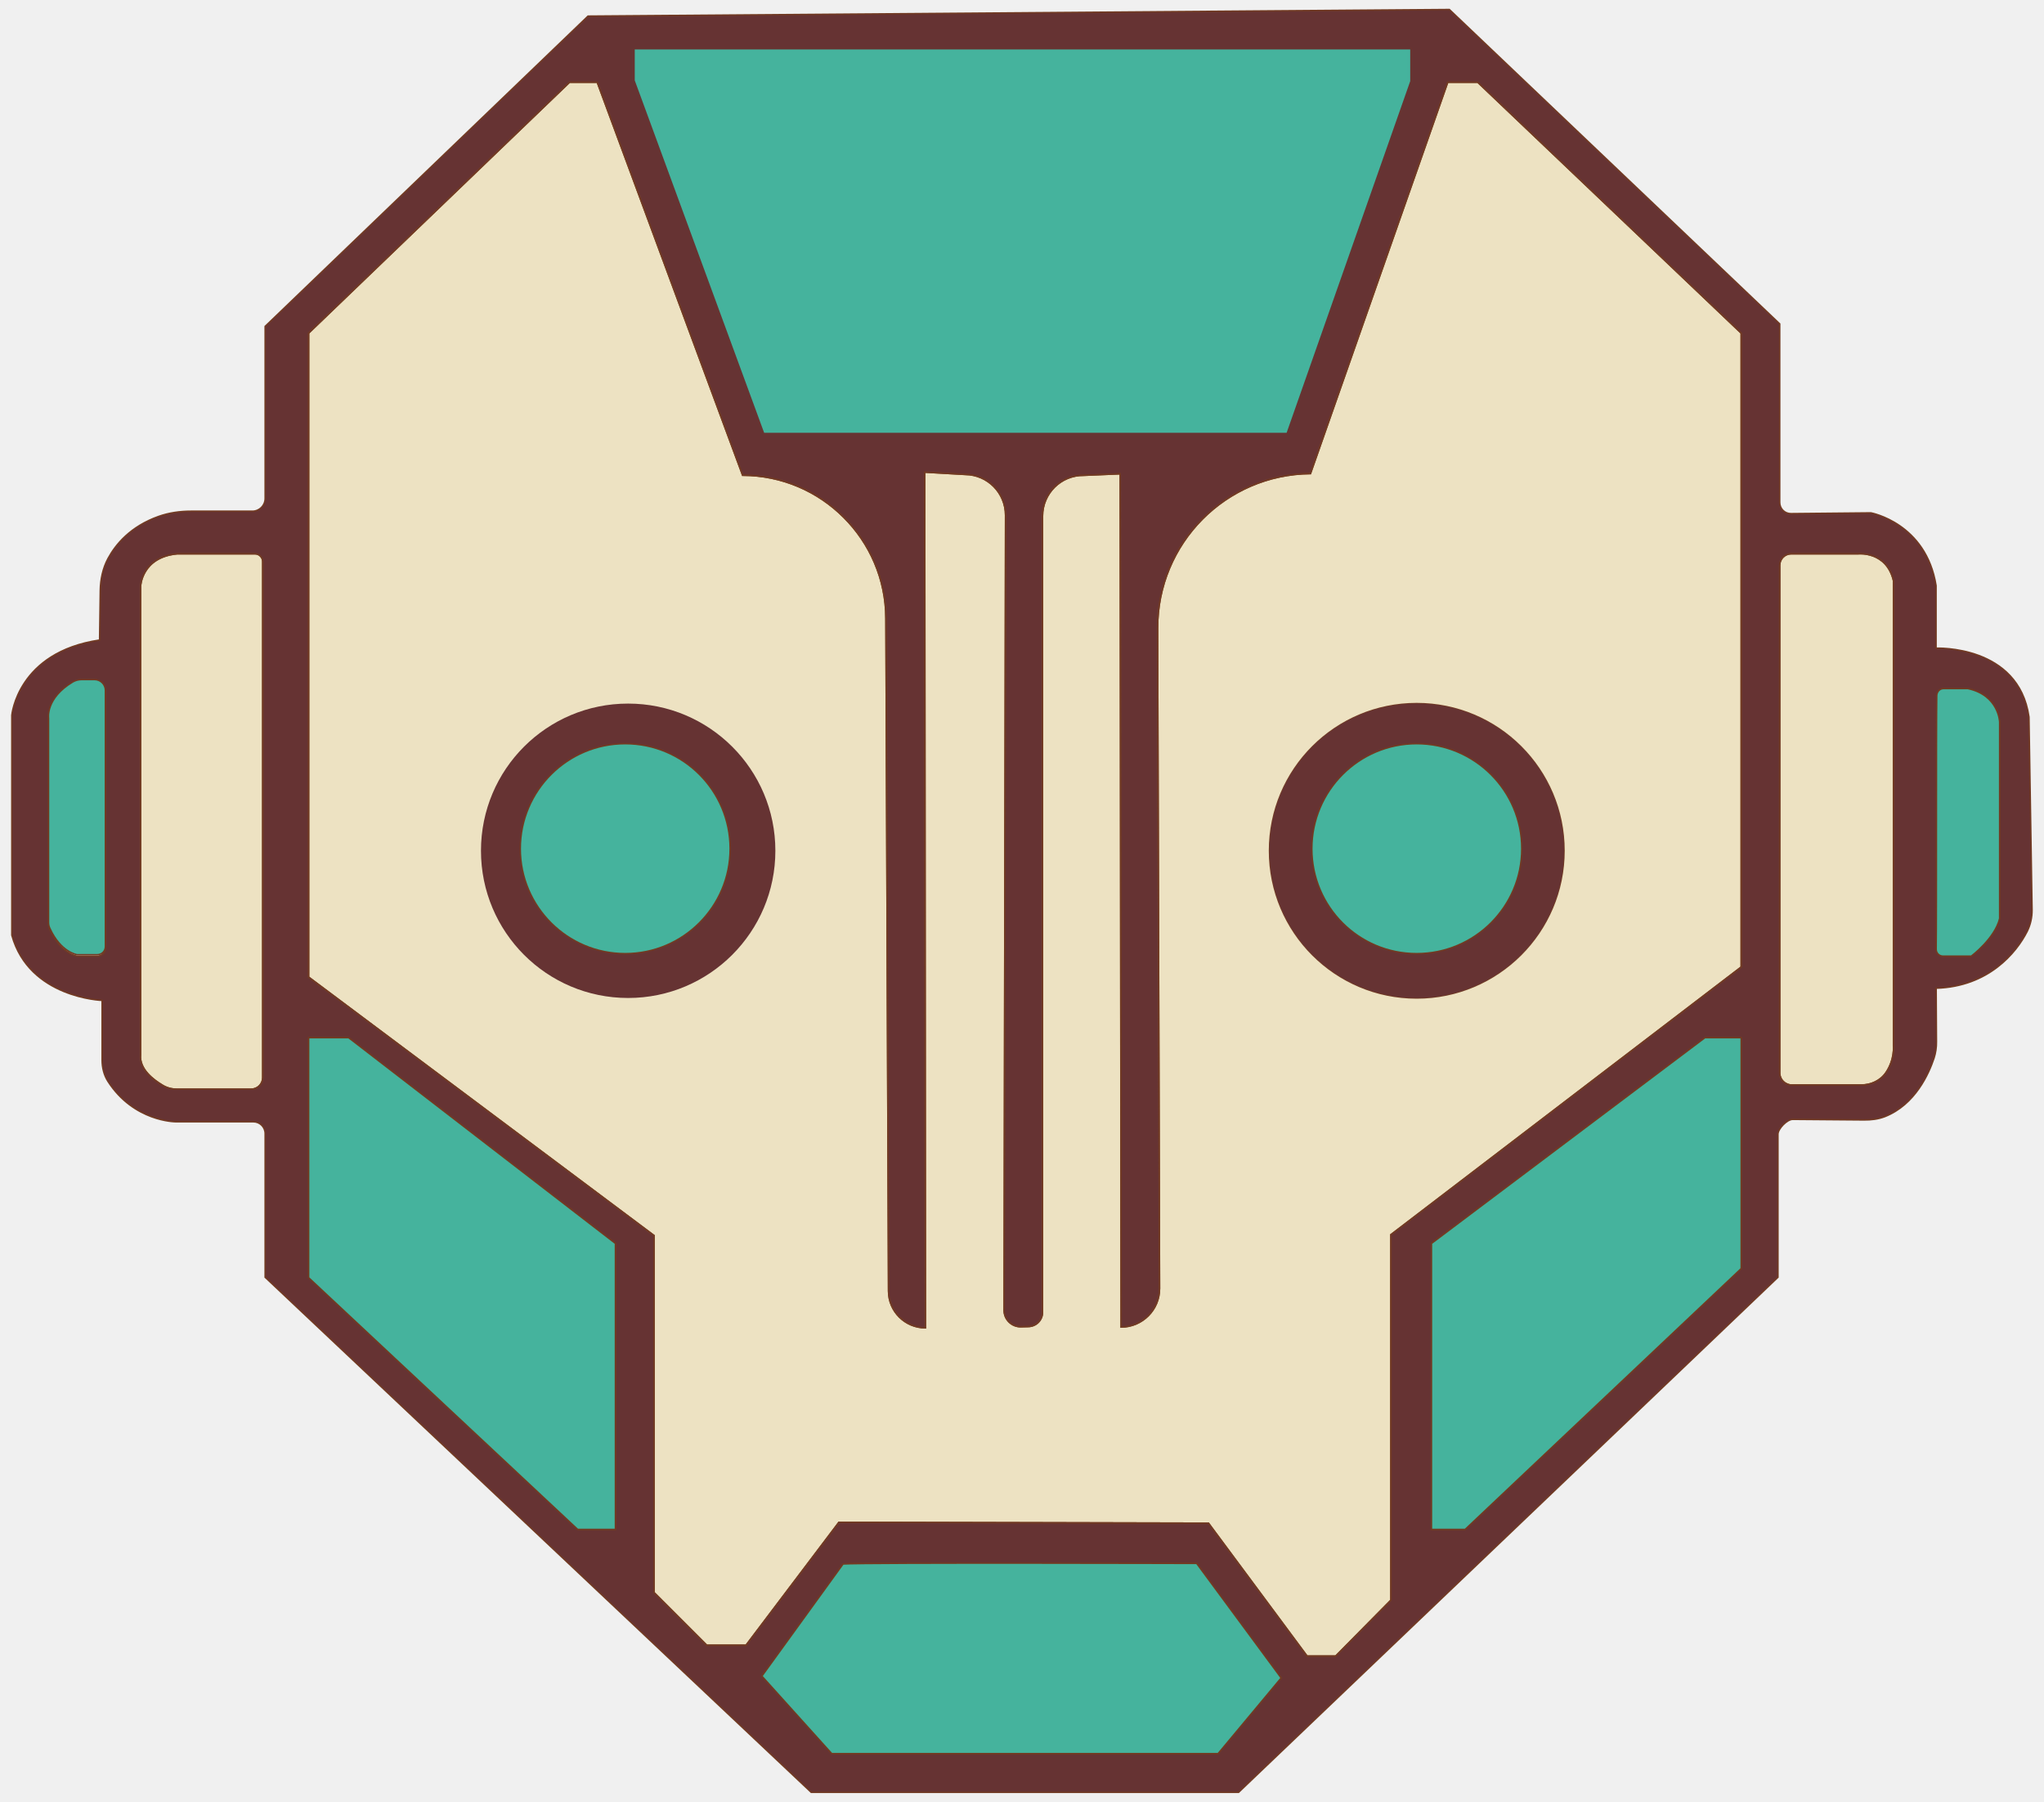
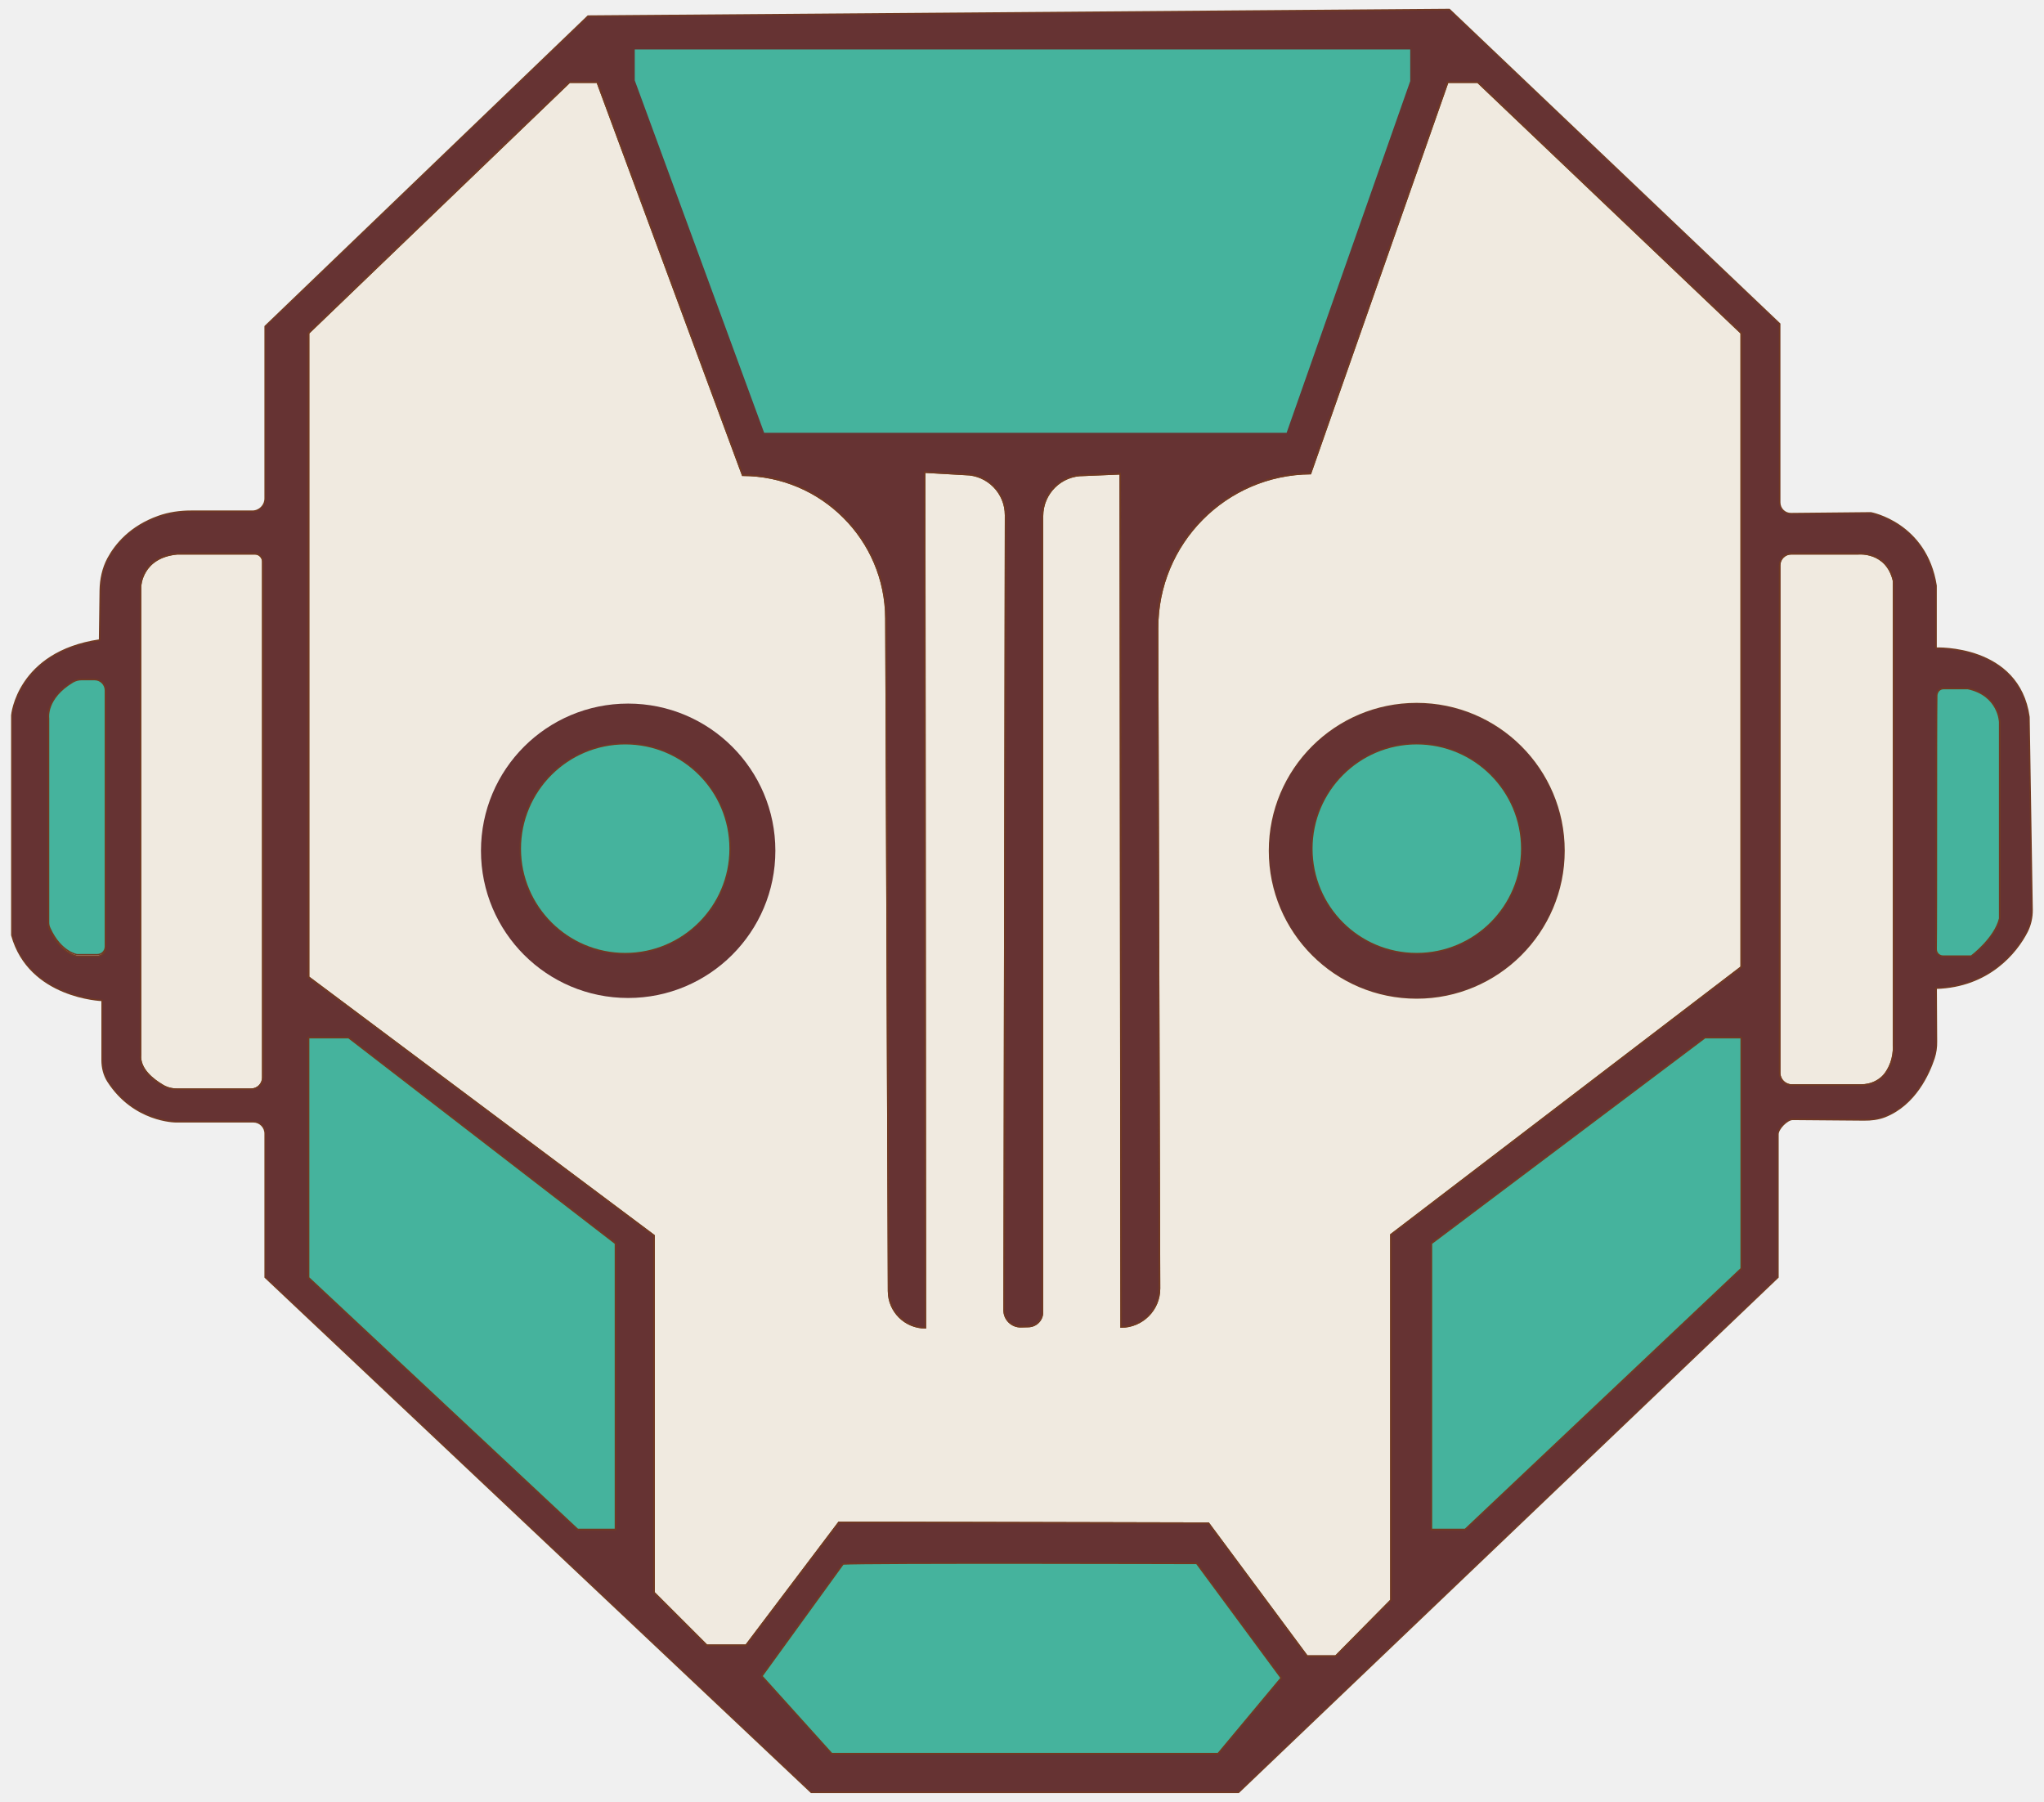
<svg xmlns="http://www.w3.org/2000/svg" width="1418" height="1250" viewBox="0 0 1418 1250" fill="none">
  <g clip-path="url(#clip0_91_3)">
-     <path d="M1407.58 497.379C1400.46 447.177 1343.13 449.664 1343.13 449.664V406.25C1336.21 362.769 1297.9 355.78 1297.9 355.78L1242.53 356.317C1238.16 356.384 1234.66 352.89 1234.66 348.521V224.664L1005.5 6.586L407.923 11.156L183.933 226.411V345.766C183.933 350.672 179.968 354.637 175.062 354.637H132.522C124.861 354.637 117.2 355.712 110.009 358.266C90.52 365.188 80.238 377.621 74.929 387.433C71.3 394.22 69.687 401.882 69.552 409.476L69.082 444.019C12.093 452.419 8.195 496.169 8.195 496.169V648.79C20.225 692.339 70.829 694.019 70.829 694.019V735.484C70.829 740.659 72.106 745.901 74.929 750.269C92.939 778.159 121.635 778.226 121.904 778.226H175.734C180.237 778.226 183.933 781.855 183.933 786.425V886.089L562.761 1243.41H859.264L1233.45 886.089V786.828C1233.45 783.065 1239.77 776.546 1243.67 776.546L1293.06 776.949C1298.04 777.016 1303.08 776.411 1307.71 774.597C1328.68 766.263 1338.16 744.825 1341.72 734.073C1342.93 730.376 1343.47 726.478 1343.4 722.581L1343.2 685.551C1379.49 684.476 1398.84 660.954 1406.3 646.237C1408.65 641.532 1409.8 636.357 1409.73 631.048L1407.58 497.379ZM73.114 657.661C73.114 660.753 70.628 663.306 67.469 663.306H53.423C53.423 663.306 42.133 661.626 34.606 645.027C33.934 643.75 33.666 642.271 33.666 640.86V499.126C33.666 499.126 31.582 485.417 50.534 474.059C52.415 472.984 54.566 472.446 56.649 472.446H65.587C69.754 472.446 73.114 475.806 73.114 479.973V657.661ZM182.253 747.648C182.253 751.949 178.691 755.578 174.256 755.578H122.576C119.149 755.578 115.721 754.704 112.697 752.823C106.38 749.059 96.568 741.667 97.509 731.788V406.855C97.509 406.855 98.114 386.559 122.979 384.207H176.877C179.834 384.207 182.253 386.626 182.253 389.583V747.648ZM439.845 33.804H978.82V56.384L892.933 300.739H529.764L439.845 55.847V33.804ZM426.942 1061.02H400.8L214.108 886.358V719.892H241.863L426.942 862.634V1061.02ZM845.017 1216.53H577.008L528.554 1162.77L584.871 1085.01C599.925 1083.94 830.165 1084.61 830.165 1084.61L888.766 1164.05L845.017 1216.53ZM1207.92 880.04L1016.39 1061.02H993.067V862.634L1182.78 719.892H1207.92V880.04ZM1207.92 670.833L964.908 856.519V1110.08L926.602 1148.86H906.777L838.364 1056.65L581.981 1056.05L517.533 1141.33H490.315L453.756 1104.77V857.124L214.108 677.823V454.469V231.116L395.155 57.056H414.308L515.181 329.704C542.6 329.771 567.331 340.86 585.341 358.871C603.352 376.814 614.508 401.613 614.575 428.965L616.39 895.565C616.39 909.745 627.881 921.169 641.994 921.169L641.524 327.554L669.682 329.167C685.139 329.301 697.639 341.935 697.572 357.46L696.564 908.938C696.564 915.39 701.873 920.565 708.257 920.43L713.499 920.296C718.943 920.161 723.244 915.726 723.244 910.35V357.997C723.244 342.271 736.079 329.57 751.738 329.771L777.141 328.696L777.746 920.632C785.138 920.632 791.791 917.608 796.63 912.769C801.469 907.93 804.426 901.277 804.426 893.884L803.082 435.887C802.88 377.016 850.259 329.032 909.129 328.562L1004.36 57.056H1025.12L1207.92 231.116V670.833ZM1308.45 743.952C1304.62 749.664 1298.04 752.688 1291.25 752.688H1243C1238.43 752.688 1234.66 748.925 1234.66 744.355V392.137C1234.66 387.769 1238.23 384.207 1242.59 384.207H1289.17C1289.17 384.207 1308.66 382.191 1313.56 402.755V725.403C1313.56 725.403 1314.57 734.879 1308.45 743.952ZM1387.22 637.231C1383.79 651.142 1367.53 663.306 1367.53 663.306H1348.04C1345.28 663.306 1343.2 661.156 1343.2 658.535C1343.53 632.527 1343.2 508.804 1343.6 482.527C1343.74 479.771 1345.69 477.688 1348.37 477.688H1365.17C1386.68 482.325 1387.22 500.874 1387.22 500.874V637.231Z" fill="#663333" />
-     <path d="M182.253 747.648C182.253 751.949 178.691 755.578 174.256 755.578H122.576C119.149 755.578 115.721 754.704 112.697 752.823C106.38 749.059 96.568 741.667 97.509 731.788V406.855C97.509 406.855 98.114 386.559 122.979 384.207H176.877C179.834 384.207 182.253 386.626 182.253 389.583V747.648Z" fill="#EDE2C2" />
-     <path d="M1308.45 743.952C1304.62 749.664 1298.04 752.688 1291.25 752.688H1243C1238.43 752.688 1234.66 748.925 1234.66 744.355V392.137C1234.66 387.769 1238.23 384.207 1242.59 384.207H1289.17C1289.17 384.207 1308.66 382.191 1313.56 402.755V725.403C1313.56 725.403 1314.57 734.879 1308.45 743.952Z" fill="#EDE2C2" />
-     <path d="M1207.92 670.833L964.908 856.519V1110.08L926.602 1148.86H906.777L838.364 1056.65L581.981 1056.05L517.533 1141.33H490.315L453.756 1104.77V857.124L214.108 677.823V454.469V231.116L395.155 57.056H414.308L515.181 329.704C542.6 329.771 567.331 340.86 585.341 358.871C603.352 376.814 614.508 401.613 614.575 428.965L616.39 895.565C616.39 909.745 627.881 921.169 641.994 921.169L641.524 327.554L669.682 329.167C685.139 329.301 697.639 341.935 697.572 357.46L696.564 908.938C696.564 915.39 701.873 920.565 708.257 920.43L713.499 920.296C718.943 920.161 723.244 915.726 723.244 910.35V357.997C723.244 342.271 736.079 329.57 751.738 329.771L777.141 328.696L777.746 920.632C785.138 920.632 791.791 917.608 796.63 912.769C801.469 907.93 804.426 901.277 804.426 893.884L803.082 435.887C802.88 377.016 850.259 329.032 909.129 328.562L1004.36 57.056H1025.12L1207.92 231.116V670.833Z" fill="#EDE2C2" />
-     <path d="M1407.58 497.379C1400.46 447.177 1343.13 449.664 1343.13 449.664V406.25C1336.21 362.769 1297.9 355.78 1297.9 355.78L1242.53 356.317C1238.16 356.384 1234.66 352.89 1234.66 348.521V224.664L1005.5 6.586L407.923 11.156L183.933 226.411V345.766C183.933 350.672 179.968 354.637 175.062 354.637H132.522C124.861 354.637 117.2 355.712 110.009 358.266C90.52 365.188 80.238 377.621 74.929 387.433C71.3 394.22 69.687 401.882 69.552 409.476L69.082 444.019C12.093 452.419 8.195 496.169 8.195 496.169V648.79C20.225 692.339 70.829 694.019 70.829 694.019V735.484C70.829 740.659 72.106 745.901 74.929 750.269C92.939 778.159 121.635 778.226 121.904 778.226H175.734C180.237 778.226 183.933 781.855 183.933 786.425V886.089L562.761 1243.41H859.264L1233.45 886.089V786.828C1233.45 783.065 1239.77 776.546 1243.67 776.546L1293.06 776.949C1298.04 777.016 1303.08 776.411 1307.71 774.597C1328.68 766.263 1338.16 744.825 1341.72 734.073C1342.93 730.376 1343.47 726.478 1343.4 722.581L1343.2 685.551C1379.49 684.476 1398.84 660.954 1406.3 646.237C1408.65 641.532 1409.8 636.357 1409.73 631.048L1407.58 497.379ZM73.114 657.661C73.114 660.753 70.628 663.306 67.469 663.306H53.423C53.423 663.306 42.133 661.626 34.606 645.027C33.934 643.75 33.666 642.271 33.666 640.86V499.126C33.666 499.126 31.582 485.417 50.534 474.059C52.415 472.984 54.566 472.446 56.649 472.446H65.587C69.754 472.446 73.114 475.806 73.114 479.973V657.661ZM182.253 747.648C182.253 751.949 178.691 755.578 174.256 755.578H122.576C119.149 755.578 115.721 754.704 112.697 752.823C106.38 749.059 96.568 741.667 97.509 731.788V406.855C97.509 406.855 98.114 386.559 122.979 384.207H176.877C179.834 384.207 182.253 386.626 182.253 389.583V747.648ZM439.845 33.804H978.82V56.384L892.933 300.739H529.764L439.845 55.847V33.804ZM426.942 1061.02H400.8L214.108 886.358V719.892H241.863L426.942 862.634V1061.02ZM845.017 1216.53H577.008L528.554 1162.77L584.871 1085.01C599.925 1083.94 830.165 1084.61 830.165 1084.61L888.766 1164.05L845.017 1216.53ZM1207.92 880.04L1016.39 1061.02H993.067V862.634L1182.78 719.892H1207.92V880.04ZM1207.92 670.833L964.908 856.519V1110.08L926.602 1148.86H906.777L838.364 1056.65L581.981 1056.05L517.533 1141.33H490.315L453.756 1104.77V857.124L214.108 677.823V454.469V231.116L395.155 57.056H414.308L515.181 329.704C542.6 329.771 567.331 340.86 585.341 358.871C603.352 376.814 614.508 401.613 614.575 428.965L616.39 895.565C616.39 909.745 627.881 921.169 641.994 921.169L641.524 327.554L669.682 329.167C685.139 329.301 697.639 341.935 697.572 357.46L696.564 908.938C696.564 915.39 701.873 920.565 708.257 920.43L713.499 920.296C718.943 920.161 723.244 915.726 723.244 910.35V357.997C723.244 342.271 736.079 329.57 751.738 329.771L777.141 328.696L777.746 920.632C785.138 920.632 791.791 917.608 796.63 912.769C801.469 907.93 804.426 901.277 804.426 893.884L803.082 435.887C802.88 377.016 850.259 329.032 909.129 328.562L1004.36 57.056H1025.12L1207.92 231.116V670.833ZM1308.45 743.952C1304.62 749.664 1298.04 752.688 1291.25 752.688H1243C1238.43 752.688 1234.66 748.925 1234.66 744.355V392.137C1234.66 387.769 1238.23 384.207 1242.59 384.207H1289.17C1289.17 384.207 1308.66 382.191 1313.56 402.755V725.403C1313.56 725.403 1314.57 734.879 1308.45 743.952ZM1387.22 637.231C1383.79 651.142 1367.53 663.306 1367.53 663.306H1348.04C1345.28 663.306 1343.2 661.156 1343.2 658.535C1343.53 632.527 1343.2 508.804 1343.6 482.527C1343.74 479.771 1345.69 477.688 1348.37 477.688H1365.17C1386.68 482.325 1387.22 500.874 1387.22 500.874V637.231Z" stroke="#713A23" />
-     <path d="M182.253 747.648C182.253 751.949 178.691 755.578 174.256 755.578H122.576C119.149 755.578 115.721 754.704 112.697 752.823C106.38 749.059 96.568 741.667 97.509 731.788V406.855C97.509 406.855 98.114 386.559 122.979 384.207H176.877C179.834 384.207 182.253 386.626 182.253 389.583V747.648Z" stroke="#713A23" />
+     <path d="M1407.58 497.379C1400.46 447.177 1343.13 449.664 1343.13 449.664V406.25C1336.21 362.769 1297.9 355.78 1297.9 355.78L1242.53 356.317C1238.16 356.384 1234.66 352.89 1234.66 348.521V224.664L1005.5 6.586L407.923 11.156L183.933 226.411V345.766C183.933 350.672 179.968 354.637 175.062 354.637H132.522C124.861 354.637 117.2 355.712 110.009 358.266C90.52 365.188 80.238 377.621 74.929 387.433C71.3 394.22 69.687 401.882 69.552 409.476L69.082 444.019C12.093 452.419 8.195 496.169 8.195 496.169V648.79C20.225 692.339 70.829 694.019 70.829 694.019V735.484C70.829 740.659 72.106 745.901 74.929 750.269C92.939 778.159 121.635 778.226 121.904 778.226H175.734C180.237 778.226 183.933 781.855 183.933 786.425V886.089L562.761 1243.41H859.264L1233.45 886.089V786.828C1233.45 783.065 1239.77 776.546 1243.67 776.546L1293.06 776.949C1298.04 777.016 1303.08 776.411 1307.71 774.597C1328.68 766.263 1338.16 744.825 1341.72 734.073C1342.93 730.376 1343.47 726.478 1343.4 722.581L1343.2 685.551C1379.49 684.476 1398.84 660.954 1406.3 646.237C1408.65 641.532 1409.8 636.357 1409.73 631.048L1407.58 497.379ZM73.114 657.661C73.114 660.753 70.628 663.306 67.469 663.306H53.423C53.423 663.306 42.133 661.626 34.606 645.027C33.934 643.75 33.666 642.271 33.666 640.86V499.126C33.666 499.126 31.582 485.417 50.534 474.059C52.415 472.984 54.566 472.446 56.649 472.446H65.587C69.754 472.446 73.114 475.806 73.114 479.973V657.661ZM182.253 747.648C182.253 751.949 178.691 755.578 174.256 755.578H122.576C119.149 755.578 115.721 754.704 112.697 752.823C106.38 749.059 96.568 741.667 97.509 731.788V406.855C97.509 406.855 98.114 386.559 122.979 384.207H176.877C179.834 384.207 182.253 386.626 182.253 389.583V568.616V747.648ZM439.845 33.804H978.82V56.384L892.933 300.739H529.764L439.845 55.847V33.804ZM426.942 1061.02H400.8L214.108 886.358V719.892H241.863L426.942 862.634V1061.02ZM845.017 1216.53H577.008L528.554 1162.77L584.871 1085.01C599.925 1083.94 830.165 1084.61 830.165 1084.61L888.766 1164.05L845.017 1216.53ZM1207.92 880.04L1016.39 1061.02H993.067V862.634L1182.78 719.892H1207.92V880.04ZM1207.92 670.833L964.908 856.519V1110.08L926.602 1148.86H906.777L838.364 1056.65L581.981 1056.05L517.533 1141.33H490.315L453.756 1104.77V857.124L214.108 677.823V454.469V231.116L395.155 57.056H414.308L515.181 329.704C542.6 329.771 567.331 340.86 585.341 358.871C603.352 376.814 614.508 401.613 614.575 428.965L616.39 895.565C616.39 909.745 627.881 921.169 641.994 921.169L641.524 327.554L669.682 329.167C685.139 329.301 697.639 341.935 697.572 357.46L696.564 908.938C696.564 915.39 701.873 920.565 708.257 920.43L713.499 920.296C718.943 920.161 723.244 915.726 723.244 910.35V357.997C723.244 342.271 736.079 329.57 751.738 329.771L777.141 328.696L777.746 920.632C785.138 920.632 791.791 917.608 796.63 912.769C801.469 907.93 804.426 901.277 804.426 893.884L803.082 435.887C802.88 377.016 850.259 329.032 909.129 328.562L1004.36 57.056H1025.12L1207.92 231.116V670.833ZM1308.45 743.952C1304.62 749.664 1298.04 752.688 1291.25 752.688H1243C1238.43 752.688 1234.66 748.925 1234.66 744.355V392.137C1234.66 387.769 1238.23 384.207 1242.59 384.207H1289.17C1289.17 384.207 1308.66 382.191 1313.56 402.755V725.403C1313.56 725.403 1314.57 734.879 1308.45 743.952ZM1387.22 637.231C1383.79 651.142 1367.53 663.306 1367.53 663.306H1348.04C1345.28 663.306 1343.2 661.156 1343.2 658.535C1343.53 632.527 1343.2 508.804 1343.6 482.527C1343.74 479.771 1345.69 477.688 1348.37 477.688H1365.17C1386.68 482.325 1387.22 500.874 1387.22 500.874V637.231Z" fill="#663333" />
+     <path d="M182.253 747.648C182.253 751.949 178.691 755.578 174.256 755.578H122.576C119.149 755.578 115.721 754.704 112.697 752.823C106.38 749.059 96.568 741.667 97.509 731.788V406.855C97.509 406.855 98.114 386.559 122.979 384.207H176.877C179.834 384.207 182.253 386.626 182.253 389.583V568.616V747.648Z" fill="#F0EAE0" />
+     <path d="M1308.45 743.952C1304.62 749.664 1298.04 752.688 1291.25 752.688H1243C1238.43 752.688 1234.66 748.925 1234.66 744.355V392.137C1234.66 387.769 1238.23 384.207 1242.59 384.207H1289.17C1289.17 384.207 1308.66 382.191 1313.56 402.755V725.403C1313.56 725.403 1314.57 734.879 1308.45 743.952Z" fill="#F0EAE0" />
+     <path d="M1207.92 670.833L964.908 856.519V1110.08L926.602 1148.86H906.777L838.364 1056.65L581.981 1056.05L517.533 1141.33H490.315L453.756 1104.77V857.124L214.108 677.823V454.469V231.116L395.155 57.056H414.308L515.181 329.704C542.6 329.771 567.331 340.86 585.341 358.871C603.352 376.814 614.508 401.613 614.575 428.965L616.39 895.565C616.39 909.745 627.881 921.169 641.994 921.169L641.524 327.554L669.682 329.167C685.139 329.301 697.639 341.935 697.572 357.46L696.564 908.938C696.564 915.39 701.873 920.565 708.257 920.43L713.499 920.296C718.943 920.161 723.244 915.726 723.244 910.35V357.997C723.244 342.271 736.079 329.57 751.738 329.771L777.141 328.696L777.746 920.632C785.138 920.632 791.791 917.608 796.63 912.769C801.469 907.93 804.426 901.277 804.426 893.884L803.082 435.887C802.88 377.016 850.259 329.032 909.129 328.562L1004.36 57.056H1025.12L1207.92 231.116V670.833Z" fill="#F0EAE0" />
+     <path d="M1407.58 497.379C1400.46 447.177 1343.13 449.664 1343.13 449.664V406.25C1336.21 362.769 1297.9 355.78 1297.9 355.78L1242.53 356.317C1238.16 356.384 1234.66 352.89 1234.66 348.521V224.664L1005.5 6.586L407.923 11.156L183.933 226.411V345.766C183.933 350.672 179.968 354.637 175.062 354.637H132.522C124.861 354.637 117.2 355.712 110.009 358.266C90.52 365.188 80.238 377.621 74.929 387.433C71.3 394.22 69.687 401.882 69.552 409.476L69.082 444.019C12.093 452.419 8.195 496.169 8.195 496.169V648.79C20.225 692.339 70.829 694.019 70.829 694.019V735.484C70.829 740.659 72.106 745.901 74.929 750.269C92.939 778.159 121.635 778.226 121.904 778.226H175.734C180.237 778.226 183.933 781.855 183.933 786.425V886.089L562.761 1243.41H859.264L1233.45 886.089V786.828C1233.45 783.065 1239.77 776.546 1243.67 776.546L1293.06 776.949C1298.04 777.016 1303.08 776.411 1307.71 774.597C1328.68 766.263 1338.16 744.825 1341.72 734.073C1342.93 730.376 1343.47 726.478 1343.4 722.581L1343.2 685.551C1379.49 684.476 1398.84 660.954 1406.3 646.237C1408.65 641.532 1409.8 636.357 1409.73 631.048L1407.58 497.379ZM73.114 657.661C73.114 660.753 70.628 663.306 67.469 663.306H53.423C53.423 663.306 42.133 661.626 34.606 645.027C33.934 643.75 33.666 642.271 33.666 640.86V499.126C33.666 499.126 31.582 485.417 50.534 474.059C52.415 472.984 54.566 472.446 56.649 472.446H65.587C69.754 472.446 73.114 475.806 73.114 479.973V657.661ZM182.253 747.648C182.253 751.949 178.691 755.578 174.256 755.578H122.576C119.149 755.578 115.721 754.704 112.697 752.823C106.38 749.059 96.568 741.667 97.509 731.788V406.855C97.509 406.855 98.114 386.559 122.979 384.207H176.877C179.834 384.207 182.253 386.626 182.253 389.583V568.616V747.648ZM439.845 33.804H978.82V56.384L892.933 300.739H529.764L439.845 55.847V33.804ZM426.942 1061.02H400.8L214.108 886.358V719.892H241.863L426.942 862.634V1061.02ZM845.017 1216.53H577.008L528.554 1162.77L584.871 1085.01C599.925 1083.94 830.165 1084.61 830.165 1084.61L888.766 1164.05L845.017 1216.53ZM1207.92 880.04L1016.39 1061.02H993.067V862.634L1182.78 719.892H1207.92V880.04ZM1207.92 670.833L964.908 856.519V1110.08L926.602 1148.86H906.777L838.364 1056.65L581.981 1056.05L517.533 1141.33H490.315L453.756 1104.77V857.124L214.108 677.823V454.469V231.116L395.155 57.056H414.308L515.181 329.704C542.6 329.771 567.331 340.86 585.341 358.871C603.352 376.814 614.508 401.613 614.575 428.965L616.39 895.565C616.39 909.745 627.881 921.169 641.994 921.169L641.524 327.554L669.682 329.167C685.139 329.301 697.639 341.935 697.572 357.46L696.564 908.938C696.564 915.39 701.873 920.565 708.257 920.43L713.499 920.296C718.943 920.161 723.244 915.726 723.244 910.35V357.997C723.244 342.271 736.079 329.57 751.738 329.771L777.141 328.696L777.746 920.632C785.138 920.632 791.791 917.608 796.63 912.769C801.469 907.93 804.426 901.277 804.426 893.884L803.082 435.887C802.88 377.016 850.259 329.032 909.129 328.562L1004.36 57.056H1025.12L1207.92 231.116V670.833ZM1308.45 743.952C1304.62 749.664 1298.04 752.688 1291.25 752.688H1243C1238.43 752.688 1234.66 748.925 1234.66 744.355V392.137C1234.66 387.769 1238.23 384.207 1242.59 384.207H1289.17C1289.17 384.207 1308.66 382.191 1313.56 402.755V725.403C1313.56 725.403 1314.57 734.879 1308.45 743.952ZM1387.22 637.231C1383.79 651.142 1367.53 663.306 1367.53 663.306H1348.04C1345.28 663.306 1343.2 661.156 1343.2 658.535C1343.53 632.527 1343.2 508.804 1343.6 482.527C1343.74 479.771 1345.69 477.688 1348.37 477.688H1365.17C1386.68 482.325 1387.22 500.874 1387.22 500.874V637.231Z" stroke="#713A23" />
+     <path d="M182.253 747.648C182.253 751.949 178.691 755.578 174.256 755.578H122.576C119.149 755.578 115.721 754.704 112.697 752.823C106.38 749.059 96.568 741.667 97.509 731.788V406.855C97.509 406.855 98.114 386.559 122.979 384.207H176.877C179.834 384.207 182.253 386.626 182.253 389.583V568.616V747.648Z" stroke="#713A23" />
    <path d="M1308.45 743.952C1304.62 749.664 1298.04 752.688 1291.25 752.688H1243C1238.43 752.688 1234.66 748.925 1234.66 744.355V392.137C1234.66 387.769 1238.23 384.207 1242.59 384.207H1289.17C1289.17 384.207 1308.66 382.191 1313.56 402.755V725.403C1313.56 725.403 1314.57 734.879 1308.45 743.952Z" stroke="#713A23" />
    <path d="M1207.92 670.833L964.908 856.519V1110.08L926.602 1148.86H906.777L838.364 1056.65L581.981 1056.05L517.533 1141.33H490.315L453.756 1104.77V857.124L214.108 677.823V454.469V231.116L395.155 57.056H414.308L515.181 329.704C542.6 329.771 567.331 340.86 585.341 358.871C603.352 376.814 614.508 401.613 614.575 428.965L616.39 895.565C616.39 909.745 627.881 921.169 641.994 921.169L641.524 327.554L669.682 329.167C685.139 329.301 697.639 341.935 697.572 357.46L696.564 908.938C696.564 915.39 701.873 920.565 708.257 920.43L713.499 920.296C718.943 920.161 723.244 915.726 723.244 910.35V357.997C723.244 342.271 736.079 329.57 751.738 329.771L777.141 328.696L777.746 920.632C785.138 920.632 791.791 917.608 796.63 912.769C801.469 907.93 804.426 901.277 804.426 893.884L803.082 435.887C802.88 377.016 850.259 329.032 909.129 328.562L1004.36 57.056H1025.12L1207.92 231.116V670.833Z" stroke="#713A23" />
    <path d="M73.118 478.972V656.66C73.118 659.752 70.631 662.306 67.473 662.306H53.427C53.427 662.306 42.137 660.625 34.61 644.026C33.938 642.749 33.669 641.271 33.669 639.859V498.125C33.669 498.125 31.586 484.416 50.537 473.058C52.419 471.983 54.57 471.445 56.653 471.445H65.591C69.758 471.445 73.118 474.805 73.118 478.972Z" fill="#45B39D" stroke="#713A23" stroke-miterlimit="10" />
    <path d="M426.944 862.636V1061.02H400.801L214.109 886.36V719.895H241.865L426.944 862.636Z" fill="#45B39D" stroke="#713A23" stroke-miterlimit="10" />
    <path d="M888.771 1164.05L845.021 1216.53H577.013L528.559 1162.77L584.875 1085.01C599.929 1083.94 830.169 1084.61 830.169 1084.61L888.771 1164.05Z" fill="#45B39D" stroke="#713A23" stroke-miterlimit="10" />
    <path d="M1207.92 719.895V880.042L1016.39 1061.02H993.07V862.636L1182.79 719.895H1207.92Z" fill="#45B39D" stroke="#713A23" stroke-miterlimit="10" />
-     <path d="M1387.22 500.873V637.231C1383.79 651.142 1367.53 663.306 1367.53 663.306H1348.04C1345.28 663.306 1343.2 661.155 1343.2 658.534C1343.54 632.526 1343.2 508.803 1343.6 482.526C1343.74 479.771 1345.69 477.688 1348.37 477.688H1365.17C1386.68 482.325 1387.22 500.873 1387.22 500.873Z" fill="#45B39D" stroke="#713A23" stroke-miterlimit="10" />
+     <path d="M1387.22 500.873V637.23C1383.79 651.142 1367.53 663.306 1367.53 663.306H1348.04C1345.28 663.306 1343.2 661.155 1343.2 658.534C1343.54 632.526 1343.2 508.803 1343.6 482.526C1343.74 479.771 1345.69 477.688 1348.37 477.688H1365.17C1386.68 482.325 1387.22 500.873 1387.22 500.873Z" fill="#45B39D" stroke="#713A23" stroke-miterlimit="10" />
    <path d="M978.822 33.805V56.385L892.936 300.74H529.766L439.848 55.848V33.805H978.822Z" fill="#45B39D" stroke="#663333" stroke-miterlimit="10" />
    <path d="M982.79 488.102C926.473 488.102 880.707 533.733 880.707 590.185C880.707 646.637 926.473 692.335 982.79 692.335C1039.11 692.335 1085.01 646.569 1085.01 590.185C1085.01 533.801 1039.24 488.102 982.79 488.102ZM982.79 661.556C942.602 661.556 910.075 628.895 910.075 588.774C910.075 548.653 942.602 515.924 982.79 515.924C1022.98 515.924 1055.71 548.518 1055.71 588.774C1055.71 629.029 1023.11 661.556 982.79 661.556Z" stroke="#713A23" stroke-miterlimit="10" />
    <path d="M435.75 488.102C379.367 488.102 333.668 533.733 333.668 590.185C333.668 646.637 379.367 692.335 435.75 692.335C492.134 692.335 537.9 646.569 537.9 590.185C537.9 533.801 492.134 488.102 435.75 488.102ZM433.734 661.556C393.479 661.556 360.953 628.895 360.953 588.774C360.953 548.653 393.479 515.924 433.734 515.924C473.989 515.924 506.516 548.518 506.516 588.774C506.516 629.029 473.922 661.556 433.734 661.556Z" fill="#663333" />
    <path d="M506.513 588.779C506.513 628.9 473.919 661.561 433.731 661.561C393.543 661.561 360.949 628.9 360.949 588.779C360.949 548.658 393.476 515.93 433.731 515.93C473.986 515.93 506.513 548.524 506.513 588.779Z" fill="#45B39D" stroke="#713A23" stroke-miterlimit="10" />
    <path d="M982.79 488.102C926.473 488.102 880.707 533.733 880.707 590.185C880.707 646.637 926.473 692.335 982.79 692.335C1039.11 692.335 1085.01 646.569 1085.01 590.185C1085.01 533.801 1039.24 488.102 982.79 488.102ZM982.79 661.556C942.602 661.556 910.075 628.895 910.075 588.774C910.075 548.653 942.602 515.924 982.79 515.924C1022.98 515.924 1055.71 548.518 1055.71 588.774C1055.71 629.029 1023.11 661.556 982.79 661.556Z" fill="#663333" />
    <path d="M1055.7 588.779C1055.7 628.9 1023.11 661.561 982.789 661.561C942.466 661.561 910.074 628.9 910.074 588.779C910.074 548.658 942.601 515.93 982.789 515.93C1022.98 515.93 1055.7 548.524 1055.7 588.779Z" fill="#45B39D" stroke="#713A23" stroke-miterlimit="10" />
  </g>
  <defs>
    <clipPath id="clip0_91_3">
      <rect width="1418" height="1250" fill="white" />
    </clipPath>
  </defs>
</svg>
